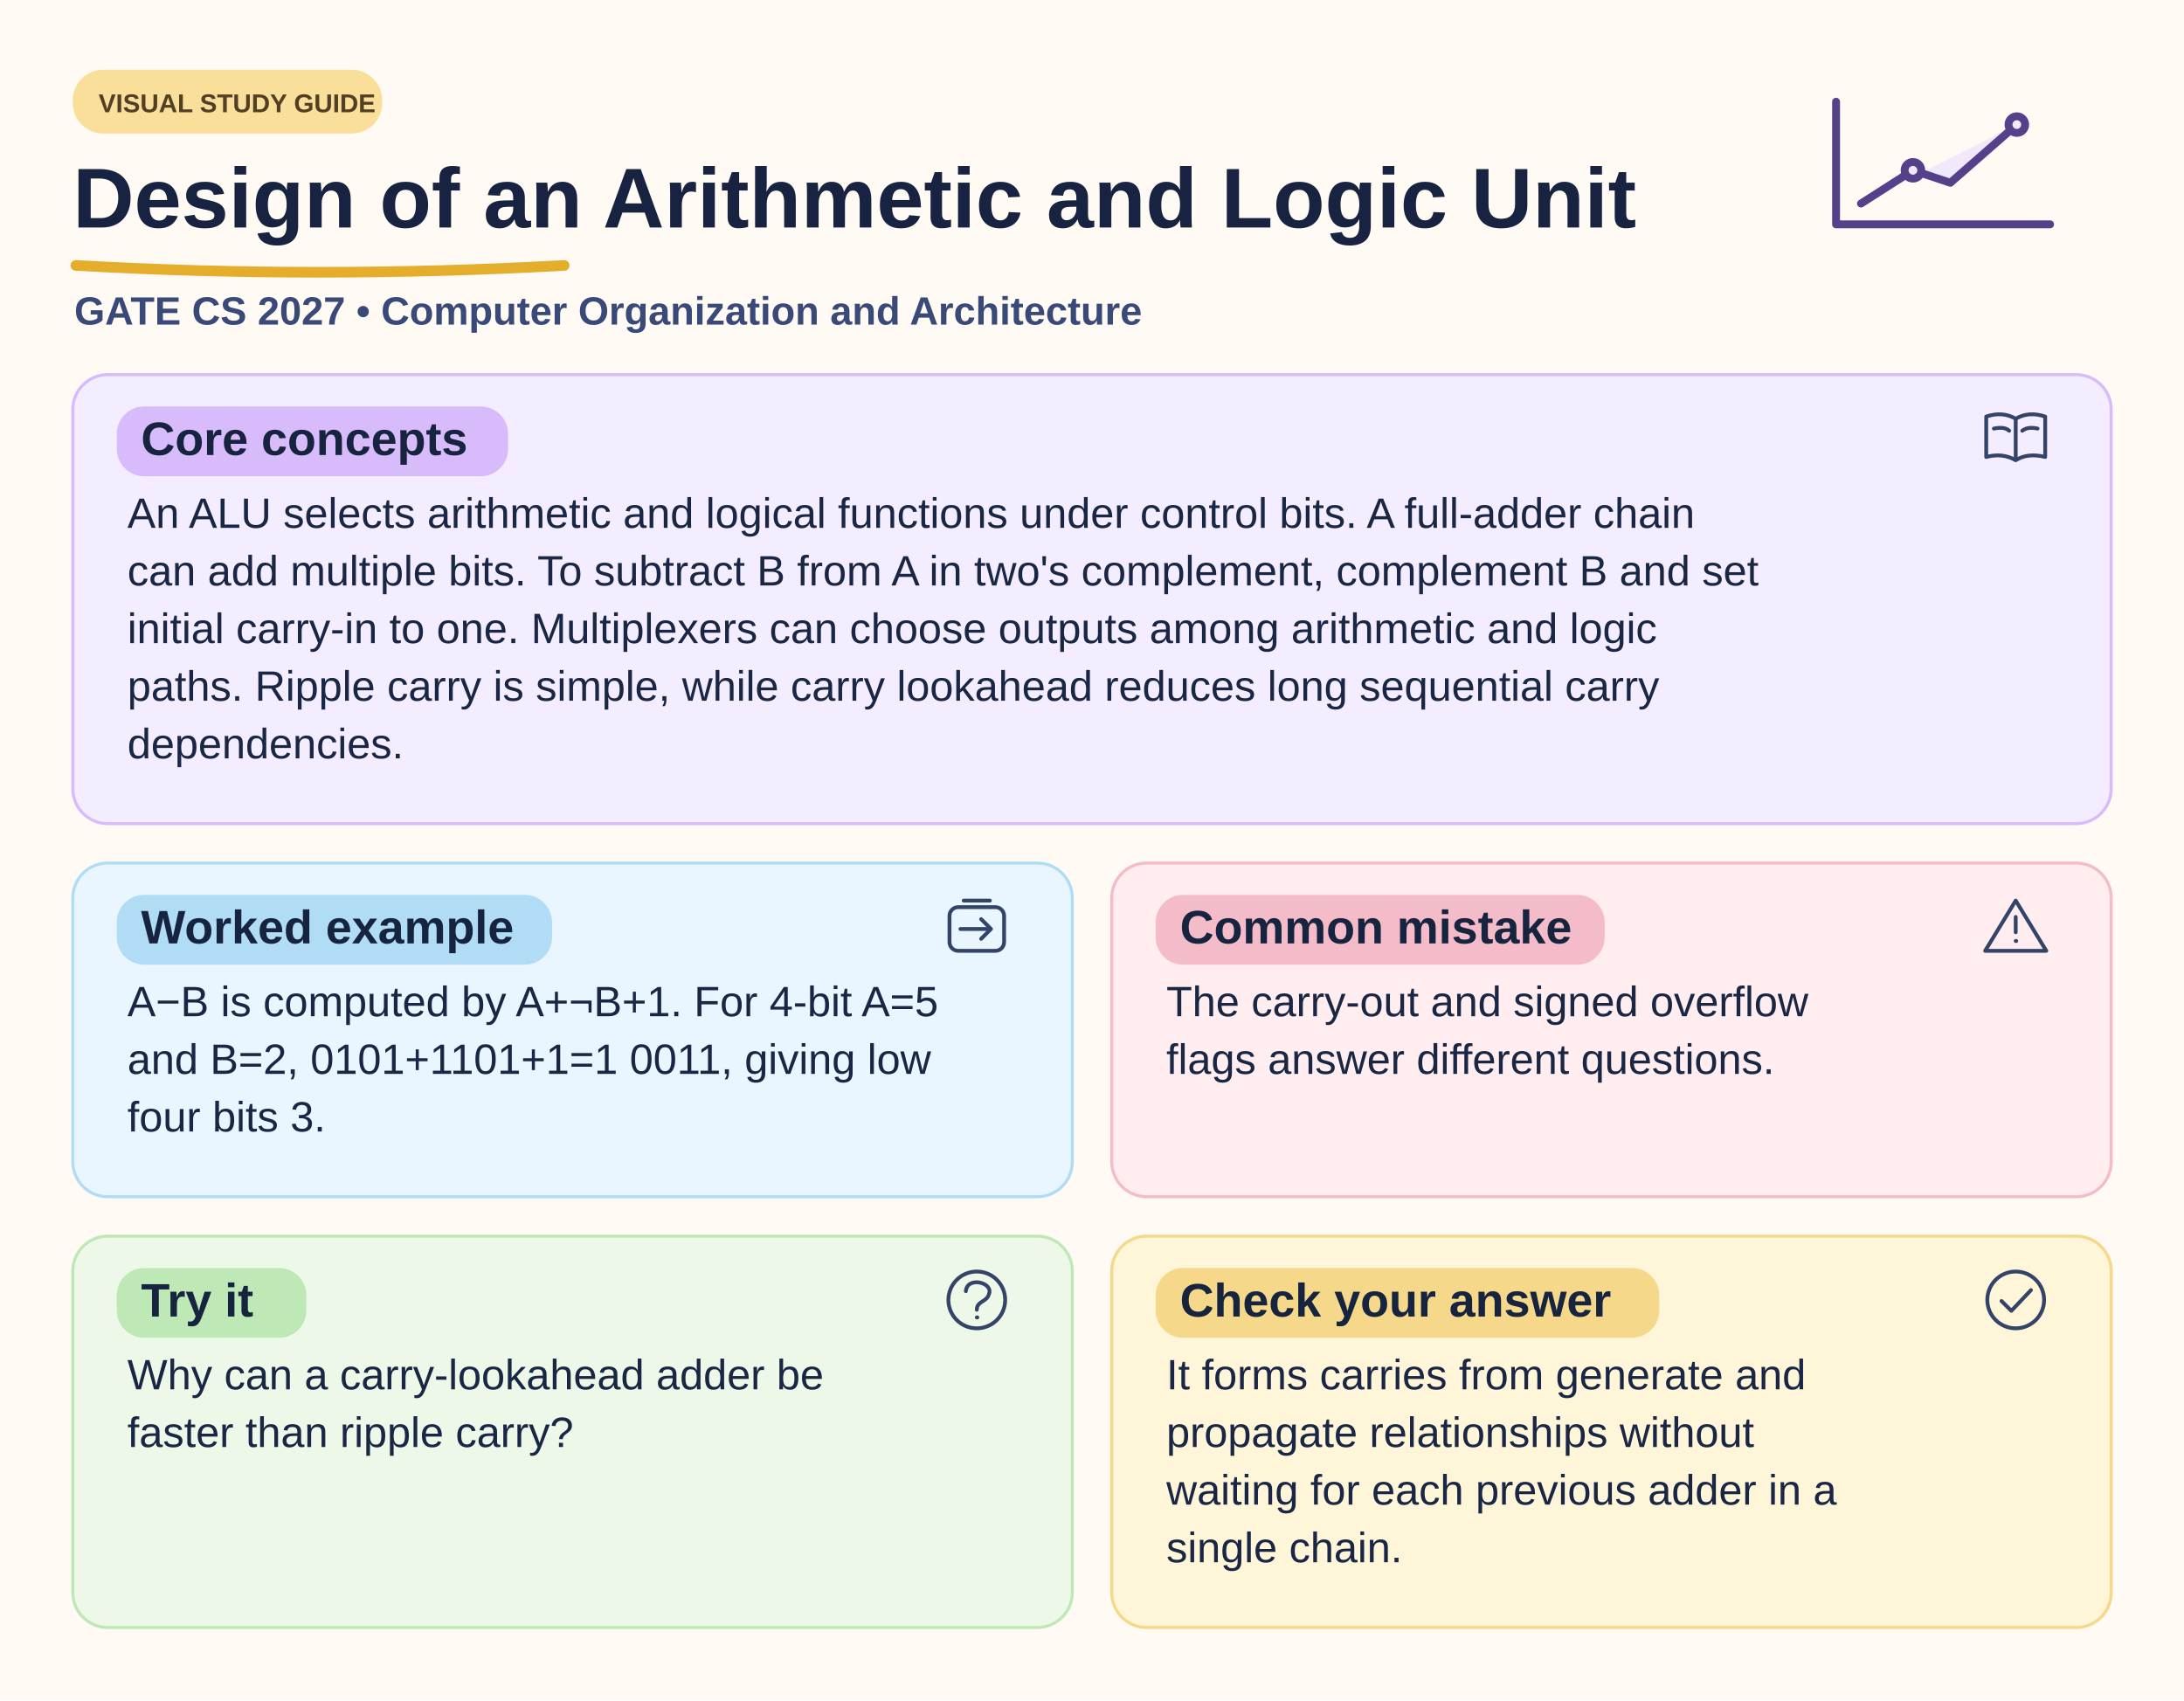
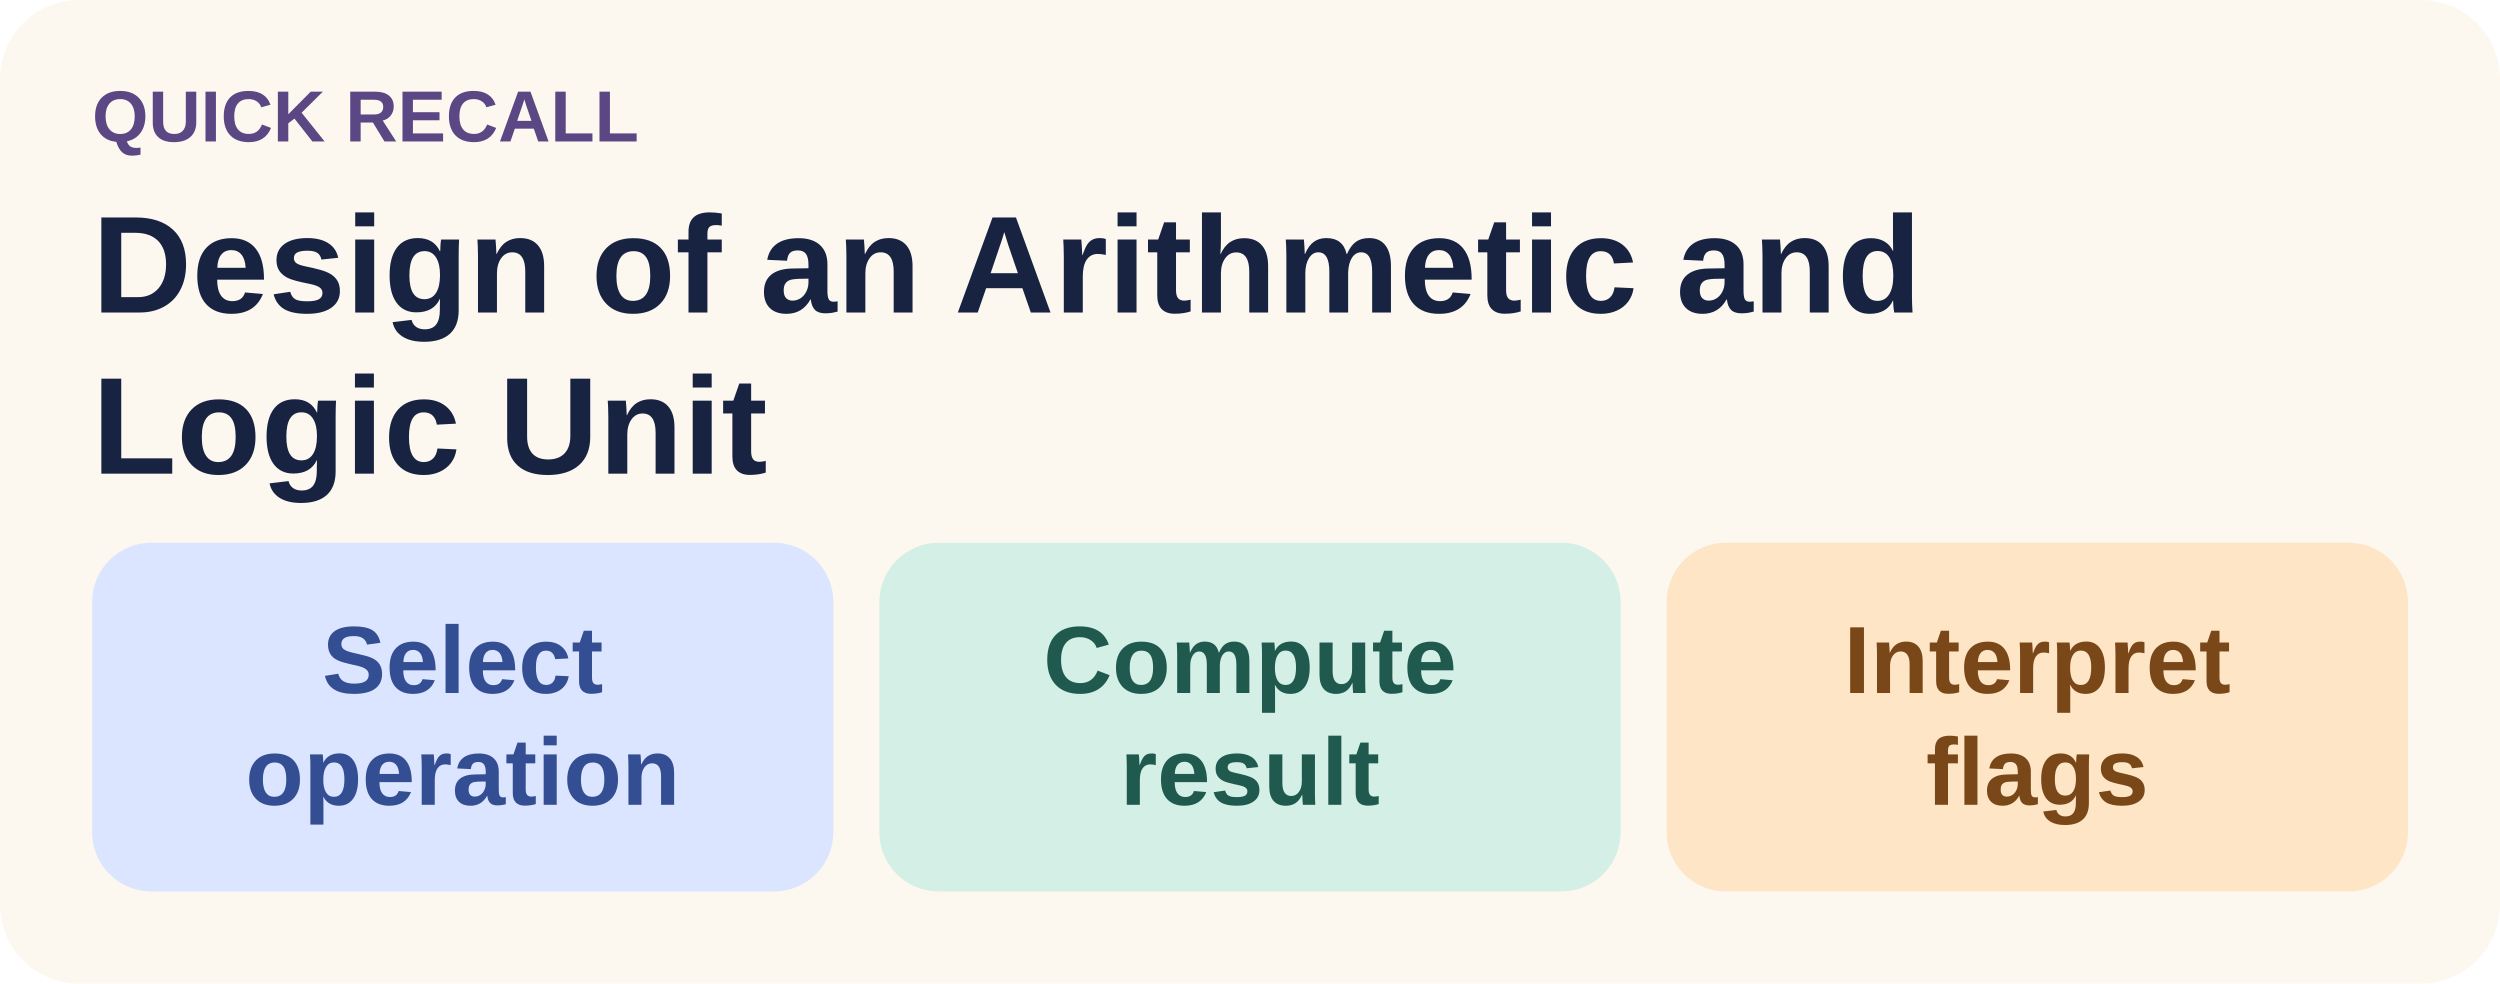
- <svg xmlns="http://www.w3.org/2000/svg" width="1440" height="1121" viewBox="0 0 1440 1121">
-   <rect width="1440" height="1121" fill="#fffaf4" />
-   <g font-family="Segoe UI, Arial, sans-serif">
-     <rect x="48" y="46" width="204" height="42" rx="20" fill="#f9df9a" />
-     <text x="65" y="74" font-size="17" fill="#523f24" font-weight="700">VISUAL STUDY GUIDE</text>
-     <g transform="translate(1201 52) scale(1.37)" stroke="#55418a" stroke-width="3.8" fill="#f0e8fb" stroke-linejoin="round" stroke-linecap="round">
-       <path d="M7 70 V11 M7 70 H110 M19 60 L44 44 L62 50 L94 22" />
-       <circle cx="44" cy="44" r="4" />
-       <circle cx="94" cy="22" r="4" />
-     </g>
-     <text x="48" y="150" font-size="56" fill="#182342" font-weight="700">Design of an Arithmetic and Logic Unit</text>
-     <path d="M50 175 Q210 184 372 175" stroke="#e4ad2b" stroke-width="7" fill="none" stroke-linecap="round" />
-     <text x="49" y="214" font-size="26" fill="#394978" font-weight="700">GATE CS 2027  •  Computer Organization and Architecture</text>
-     <rect x="48" y="247" width="1344" height="296" rx="23" fill="#f3edff" stroke="#d8bbfa" stroke-width="2" />
-     <rect x="77" y="268" width="258" height="46" rx="18" fill="#d8bbfa" />
-     <text x="93" y="300" font-size="31" fill="#17243f" font-weight="700">Core concepts</text>
-     <g transform="translate(1306 266) scale(0.72)" fill="none" stroke="#344468" stroke-width="3.5" stroke-linecap="round" stroke-linejoin="round">
-       <path d="M5 12 Q20 7 32 14 Q44 7 59 12 V49 Q43 45 32 52 Q20 45 5 49 Z M32 14 V52 M12 23 Q22 21 26 25 M38 25 Q43 21 52 23" />
-     </g>
-     <text x="84" y="348" font-size="28" fill="#192644">An ALU selects arithmetic and logical functions under control bits. A full-adder chain</text>
-     <text x="84" y="386" font-size="28" fill="#192644">can add multiple bits. To subtract B from A in two's complement, complement B and set</text>
-     <text x="84" y="424" font-size="28" fill="#192644">initial carry-in to one. Multiplexers can choose outputs among arithmetic and logic</text>
-     <text x="84" y="462" font-size="28" fill="#192644">paths. Ripple carry is simple, while carry lookahead reduces long sequential carry</text>
-     <text x="84" y="500" font-size="28" fill="#192644">dependencies.</text>
-     <rect x="48" y="569" width="659" height="220" rx="23" fill="#e9f6ff" stroke="#b0dcf6" stroke-width="2" />
-     <rect x="77" y="590" width="287" height="46" rx="18" fill="#b0dcf6" />
-     <text x="93" y="622" font-size="31" fill="#17243f" font-weight="700">Worked example</text>
-     <g transform="translate(621 588) scale(0.72)" fill="none" stroke="#344468" stroke-width="3.5" stroke-linecap="round" stroke-linejoin="round">
-       <rect x="7" y="14" width="50" height="40" rx="8" />
-       <path d="M17 34 H45 M36 25 L45 34 L36 43 M20 8 H44" />
-     </g>
-     <text x="84" y="670" font-size="28" fill="#192644">A−B is computed by A+¬B+1. For 4-bit A=5</text>
-     <text x="84" y="708" font-size="28" fill="#192644">and B=2, 0101+1101+1=1 0011, giving low</text>
-     <text x="84" y="746" font-size="28" fill="#192644">four bits 3.</text>
-     <rect x="733" y="569" width="659" height="220" rx="23" fill="#ffedf0" stroke="#f4bcc8" stroke-width="2" />
-     <rect x="762" y="590" width="296" height="46" rx="18" fill="#f4bcc8" />
-     <text x="778" y="622" font-size="31" fill="#17243f" font-weight="700">Common mistake</text>
-     <g transform="translate(1306 588) scale(0.72)" fill="none" stroke="#344468" stroke-width="3.5" stroke-linecap="round" stroke-linejoin="round">
-       <path d="M32 8 L60 54 H4 Z M32 23 V37 M32 45 H32.5" />
-     </g>
-     <text x="769" y="670" font-size="28" fill="#192644">The carry-out and signed overflow</text>
-     <text x="769" y="708" font-size="28" fill="#192644">flags answer different questions.</text>
-     <rect x="48" y="815" width="659" height="258" rx="23" fill="#edf8e9" stroke="#bfe8b7" stroke-width="2" />
-     <rect x="77" y="836" width="125" height="46" rx="18" fill="#bfe8b7" />
-     <text x="93" y="868" font-size="31" fill="#17243f" font-weight="700">Try it</text>
-     <g transform="translate(621 834) scale(0.72)" fill="none" stroke="#344468" stroke-width="3.5" stroke-linecap="round" stroke-linejoin="round">
-       <circle cx="32" cy="32" r="26" />
-       <path d="M22 24 C23 10 48 16 43 27 C41 34 32 33 32 41 M32 48 H32.5" />
-     </g>
-     <text x="84" y="916" font-size="28" fill="#192644">Why can a carry-lookahead adder be</text>
-     <text x="84" y="954" font-size="28" fill="#192644">faster than ripple carry?</text>
-     <rect x="733" y="815" width="659" height="258" rx="23" fill="#fff5d9" stroke="#f5d889" stroke-width="2" />
-     <rect x="762" y="836" width="332" height="46" rx="18" fill="#f5d889" />
-     <text x="778" y="868" font-size="31" fill="#17243f" font-weight="700">Check your answer</text>
-     <g transform="translate(1306 834) scale(0.72)" fill="none" stroke="#344468" stroke-width="3.5" stroke-linecap="round" stroke-linejoin="round">
-       <circle cx="32" cy="32" r="26" />
-       <path d="M19 33 L28 42 L46 23" />
-     </g>
-     <text x="769" y="916" font-size="28" fill="#192644">It forms carries from generate and</text>
-     <text x="769" y="954" font-size="28" fill="#192644">propagate relationships without</text>
-     <text x="769" y="992" font-size="28" fill="#192644">waiting for each previous adder in a</text>
-     <text x="769" y="1030" font-size="28" fill="#192644">single chain.</text>
+ <svg xmlns="http://www.w3.org/2000/svg" width="760" height="299" viewBox="0 0 760 299" role="img" aria-labelledby="title description">
+   <rect width="100%" height="100%" rx="24" fill="#fcf8ef" />
+   <g font-family="Segoe UI, Arial, sans-serif" font-weight="700">
+     <text x="28" y="43" font-size="22" fill="#5a4784">QUICK RECALL</text>
+     <text x="28" y="95" font-size="42" fill="#182342">Design of an Arithmetic and</text>
+     <text x="28" y="144" font-size="42" fill="#182342">Logic Unit</text>
+     <rect x="28" y="165" width="225.333" height="106" rx="18" fill="#dce5ff" />
+     <text x="140.667" y="210.667" font-size="29" fill="#344e93" text-anchor="middle">Select</text>
+     <text x="140.667" y="244.667" font-size="29" fill="#344e93" text-anchor="middle">operation</text>
+     <rect x="267.333" y="165" width="225.333" height="106" rx="18" fill="#d4efe6" />
+     <text x="380" y="210.667" font-size="29" fill="#20594e" text-anchor="middle">Compute</text>
+     <text x="380" y="244.667" font-size="29" fill="#20594e" text-anchor="middle">result</text>
+     <rect x="506.667" y="165" width="225.333" height="106" rx="18" fill="#fde5c5" />
+     <text x="619.333" y="210.667" font-size="29" fill="#794718" text-anchor="middle">Interpret</text>
+     <text x="619.333" y="244.667" font-size="29" fill="#794718" text-anchor="middle">flags</text>
  </g>
</svg>
